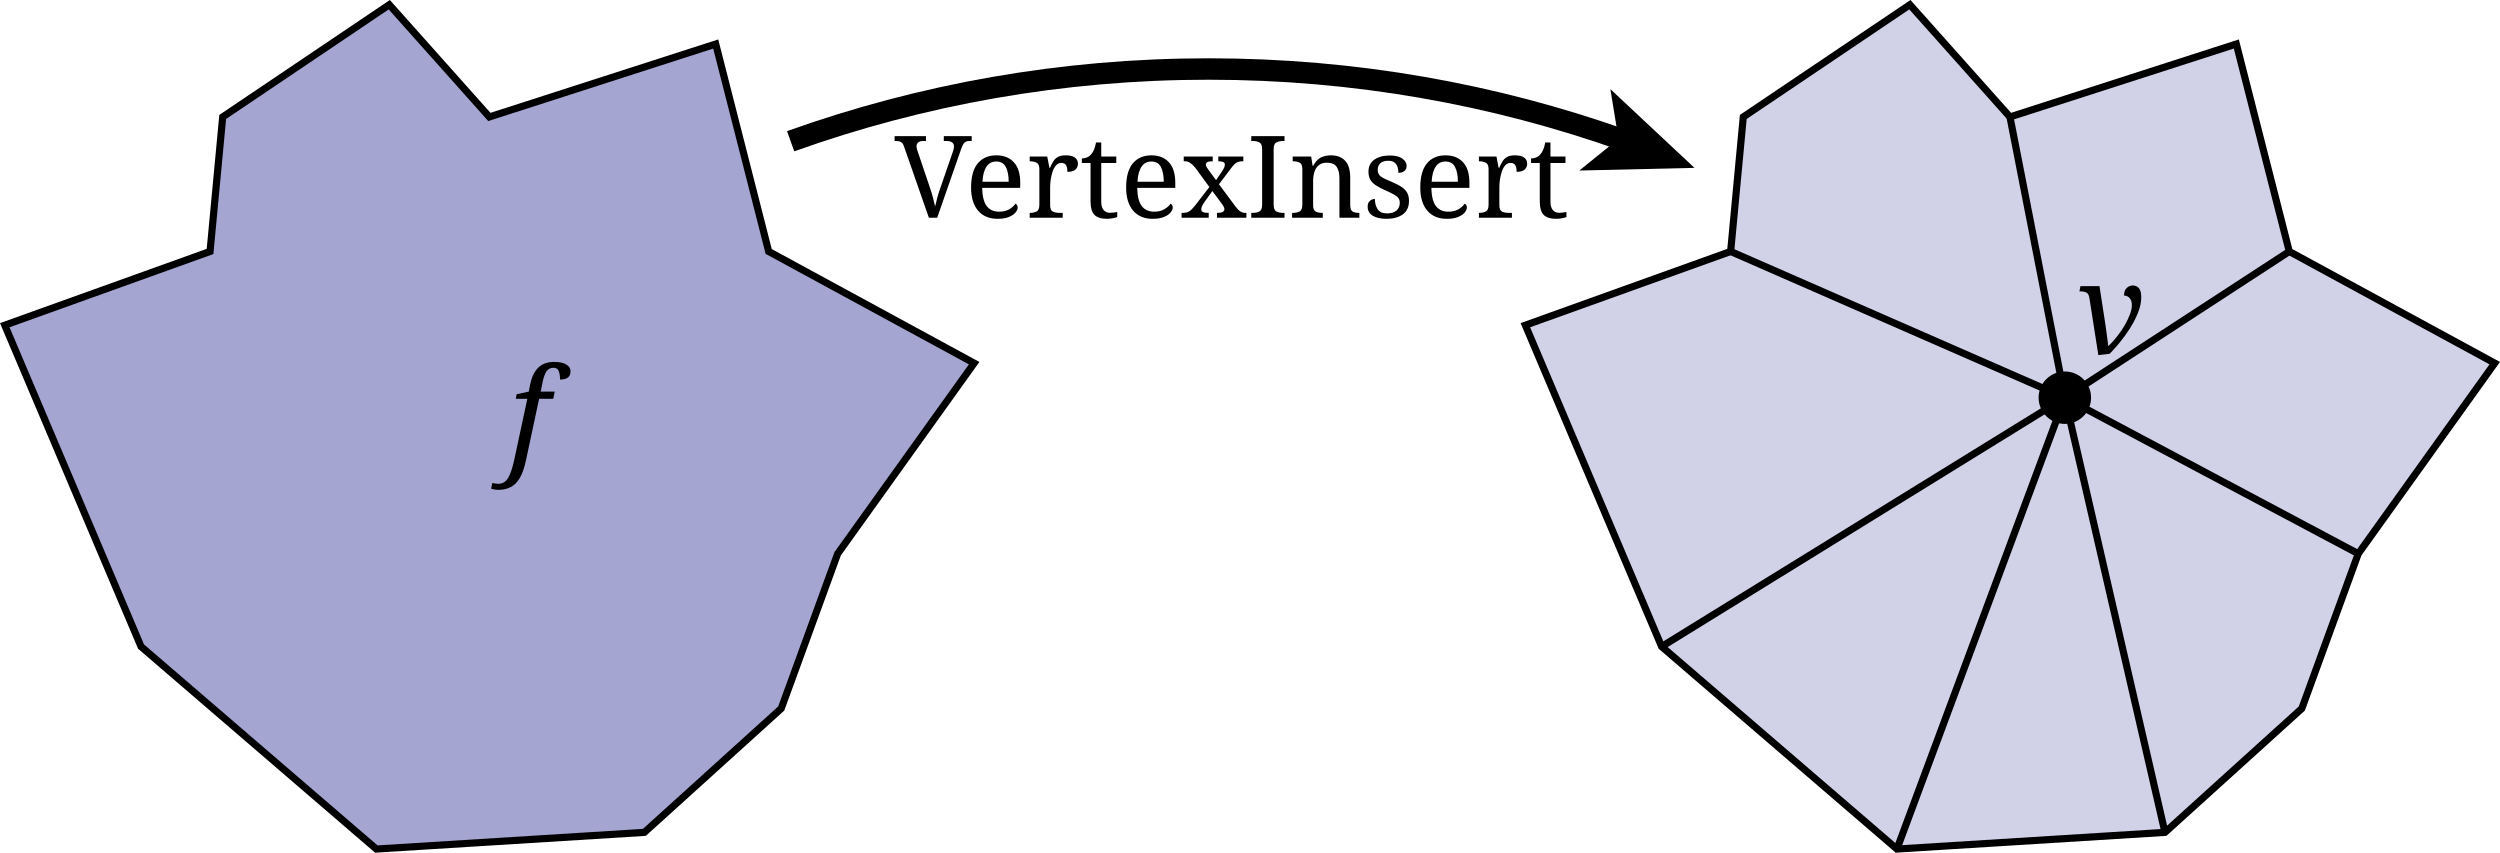
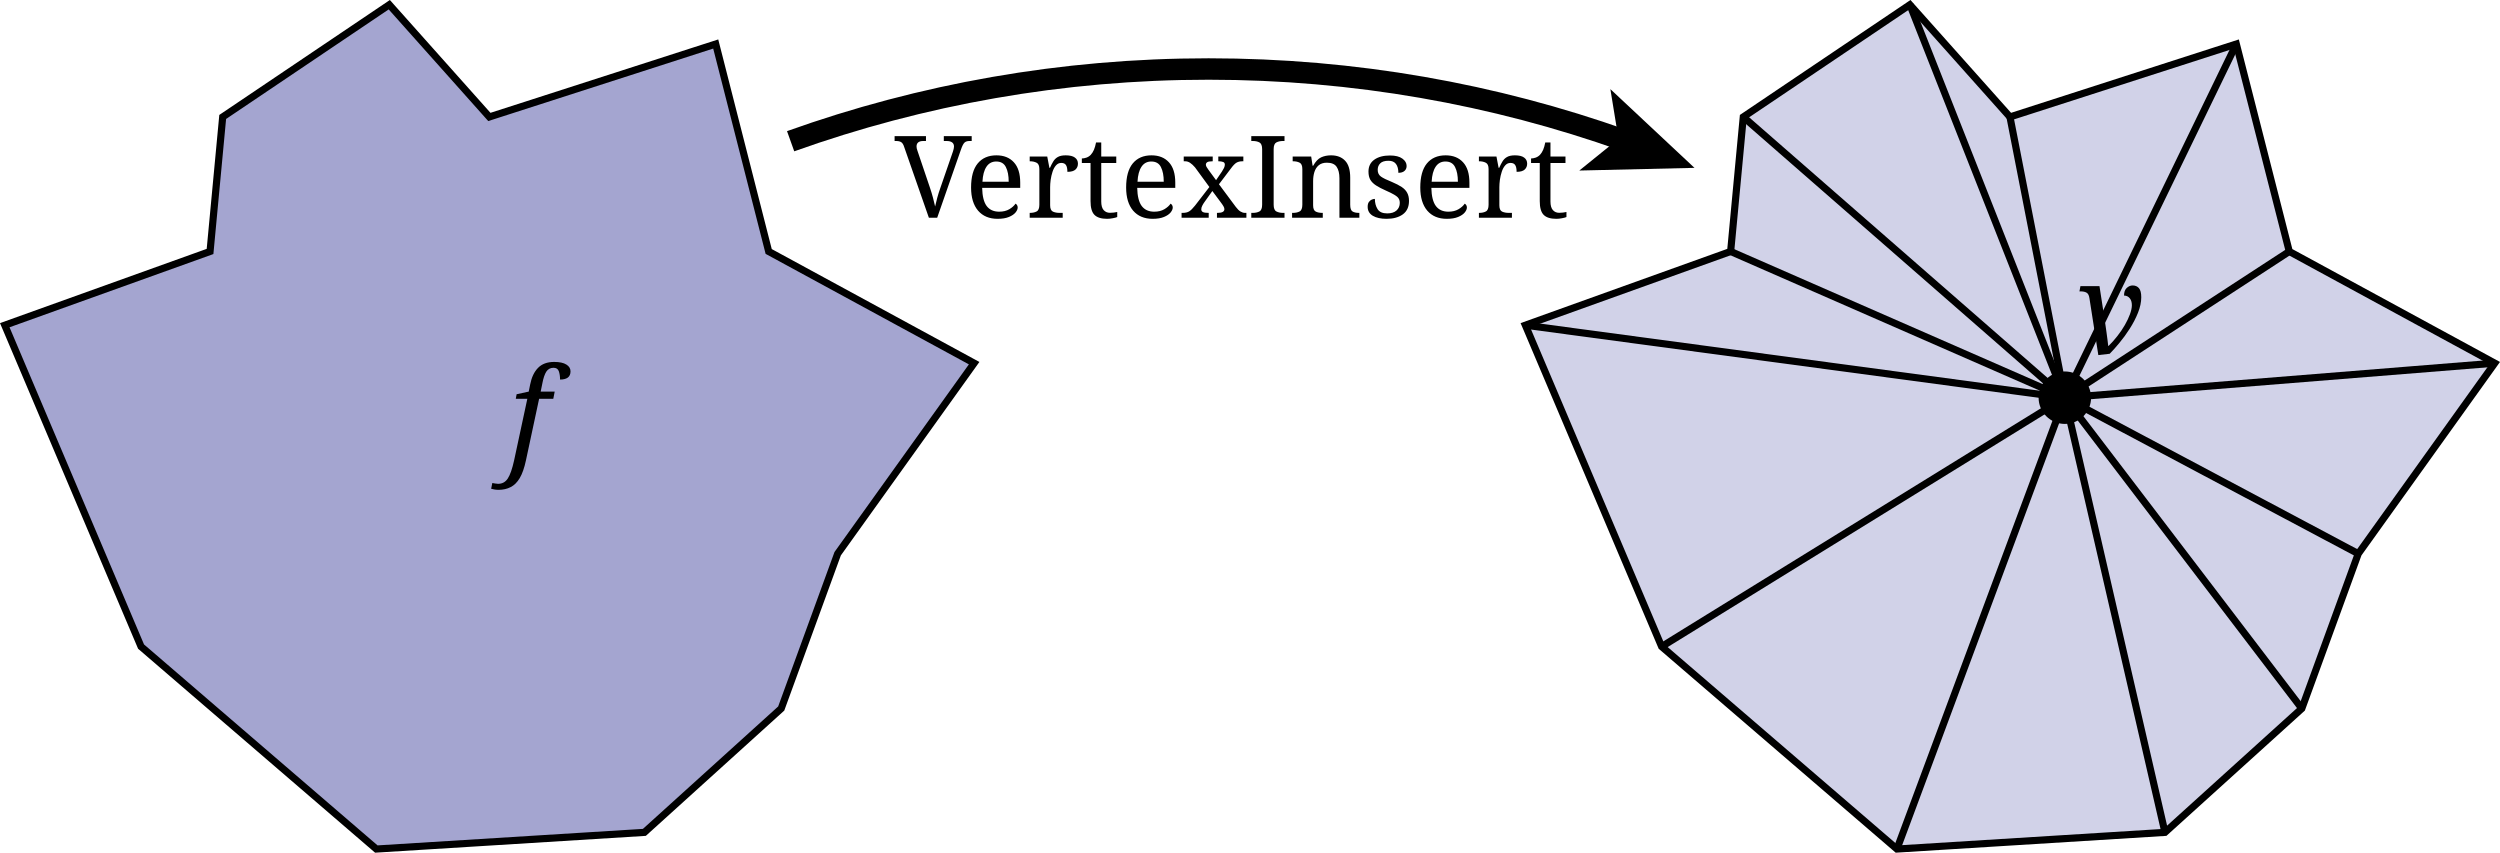
<svg xmlns="http://www.w3.org/2000/svg" xmlns:xlink="http://www.w3.org/1999/xlink" width="349.88" height="119.336">
  <g>
    <g id="svg_1">
      <g id="svg_2">
        <polygon id="svg_3" opacity="0.4" fill="#1B1F8A" points="52.667,118.825 19.741,90.492 0.667,45.513 29.396,35.193 31.167,16.367 54.48,0.658 68.487,16.367 100.167,6.158 107.579,35.193 136.333,50.825 117.234,77.493 109.333,99.158 90.182,116.492 " />
        <polygon id="svg_4" fill="none" stroke="#000000" stroke-miterlimit="10" points="52.667,118.825 19.741,90.492 0.667,45.513 29.396,35.193 31.167,16.367 54.48,0.658 68.487,16.367 100.167,6.158 107.579,35.193 136.333,50.825 117.234,77.493 109.333,99.158 90.182,116.492 " />
      </g>
    </g>
    <g id="svg_16">
      <g id="svg_17">
        <polygon id="svg_18" opacity="0.2" fill="#1B1F8A" points="265.477,118.825 232.551,90.492 213.477,45.513 242.206,35.193 243.977,16.367 267.291,0.658 281.298,16.367 312.977,6.158 320.39,35.193 349.144,50.825 330.044,77.493 322.144,99.158 302.992,116.492 " />
        <polygon id="svg_19" fill="none" stroke="#000000" stroke-miterlimit="10" points="265.477,118.825 232.551,90.492 213.477,45.513 242.206,35.193 243.977,16.367 267.291,0.658 281.298,16.367 312.977,6.158 320.39,35.193 349.144,50.825 330.044,77.493 322.144,99.158 302.992,116.492 " />
        <line id="svg_20" fill="none" stroke="#000000" stroke-miterlimit="10" x1="288.978" y1="55.658" x2="281.298" y2="16.367" />
        <line id="svg_21" fill="none" stroke="#000000" stroke-miterlimit="10" x1="288.978" y1="55.658" x2="320.39" y2="35.193" />
        <line id="svg_22" fill="none" stroke="#000000" stroke-miterlimit="10" x1="288.978" y1="55.658" x2="330.044" y2="77.493" />
        <line id="svg_23" fill="none" stroke="#000000" stroke-miterlimit="10" x1="288.978" y1="55.658" x2="302.992" y2="116.492" />
        <line id="svg_24" fill="none" stroke="#000000" stroke-miterlimit="10" x1="288.978" y1="55.658" x2="265.477" y2="118.825" />
        <line id="svg_25" fill="none" stroke="#000000" stroke-miterlimit="10" x1="288.978" y1="55.658" x2="232.551" y2="90.492" />
        <line id="svg_26" fill="none" stroke="#000000" stroke-miterlimit="10" x1="288.978" y1="55.658" x2="242.206" y2="35.193" />
-         <circle id="svg_28" cx="288.978" cy="55.658" r="3.671" />
+         <line id="svg_27" fill="none" stroke="#000000" stroke-miterlimit="10" x1="288.978" y1="55.658" x2="213.477" y2="45.513" />
+         <line id="svg_28" fill="none" stroke="#000000" stroke-miterlimit="10" x1="288.978" y1="55.658" x2="267.291" y2="0.658" />
+         <line id="svg_29" fill="none" stroke="#000000" stroke-miterlimit="10" x1="288.978" y1="55.658" x2="322.144" y2="99.158" />
+         <line id="svg_30" fill="none" stroke="#000000" stroke-miterlimit="10" x1="288.978" y1="55.658" x2="312.98" y2="6.158" />
+         <line id="svg_31" fill="none" stroke="#000000" stroke-miterlimit="10" x1="288.978" y1="55.658" x2="243.977" y2="16.367" />
+         <line id="svg_32" fill="none" stroke="#000000" stroke-miterlimit="10" x1="288.978" y1="55.658" x2="349.144" y2="50.825" />
+         <circle id="svg_33" cx="288.978" cy="55.658" r="3.671" />
      </g>
-       <g id="svg_29">
+       <g id="svg_34">
        <defs>
          <rect id="SVGID_3_" x="282.648" y="48.78" width="10" height="17" />
        </defs>
        <clipPath id="SVGID_4_">
          <use x="0" y="0" transform="matrix(1,0,0,1,0,0) " id="svg_30" xlink:href="#SVGID_3_" />
        </clipPath>
      </g>
    </g>
-     <g id="svg_31">
-       <g id="svg_32">
-         <path id="svg_33" fill="none" stroke="#000000" stroke-width="3" stroke-miterlimit="10" d="m227.278,19.637c-18.174,-6.461 -37.744,-9.979 -58.134,-9.979c-20.525,0 -40.219,3.564 -58.494,10.107" />
-         <g id="svg_34">
-           <polygon id="svg_35" points="237.145,23.491 225.375,12.474 226.51,19.434 221.028,23.868 " />
+     <g id="svg_35">
+       <g id="svg_36">
+         <path id="svg_37" fill="none" stroke="#000000" stroke-width="3" stroke-miterlimit="10" d="m227.278,19.637c-18.174,-6.461 -37.744,-9.979 -58.134,-9.979c-20.525,0 -40.219,3.564 -58.494,10.107" />
+         <g id="svg_38">
+           <polygon id="svg_39" points="237.145,23.491 225.375,12.474 226.51,19.434 221.028,23.868 " />
        </g>
      </g>
    </g>
    <text stroke="#000000" transform="matrix(0.7381818,0,0,0.7381818,42.11182,18.83045) " font-style="italic" xml:space="preserve" text-anchor="middle" font-family="serif" font-size="24" id="svg_67" y="41.593" x="343.245" stroke-linecap="null" stroke-linejoin="null" stroke-dasharray="null" stroke-width="0" fill="#000000">v</text>
    <text stroke="#000000" transform="matrix(0.7381818,0,0,0.7381818,42.11182,18.83045) " font-style="italic" xml:space="preserve" text-anchor="middle" font-family="serif" font-size="24" id="svg_67" y="61.593" x="43.245" stroke-linecap="null" stroke-linejoin="null" stroke-dasharray="null" stroke-width="0" fill="#000000">f</text>
    <text font-weight="normal" stroke="#000000" transform="matrix(0.6658575,0,0,0.6658575,28.78967,15.9396) " xml:space="preserve" text-anchor="middle" font-family="serif" font-size="24" id="svg_68" y="21.821" x="215.678" stroke-linecap="null" stroke-linejoin="null" stroke-dasharray="null" stroke-width="0" fill="#000000">VertexInsert</text>
  </g>
</svg>
